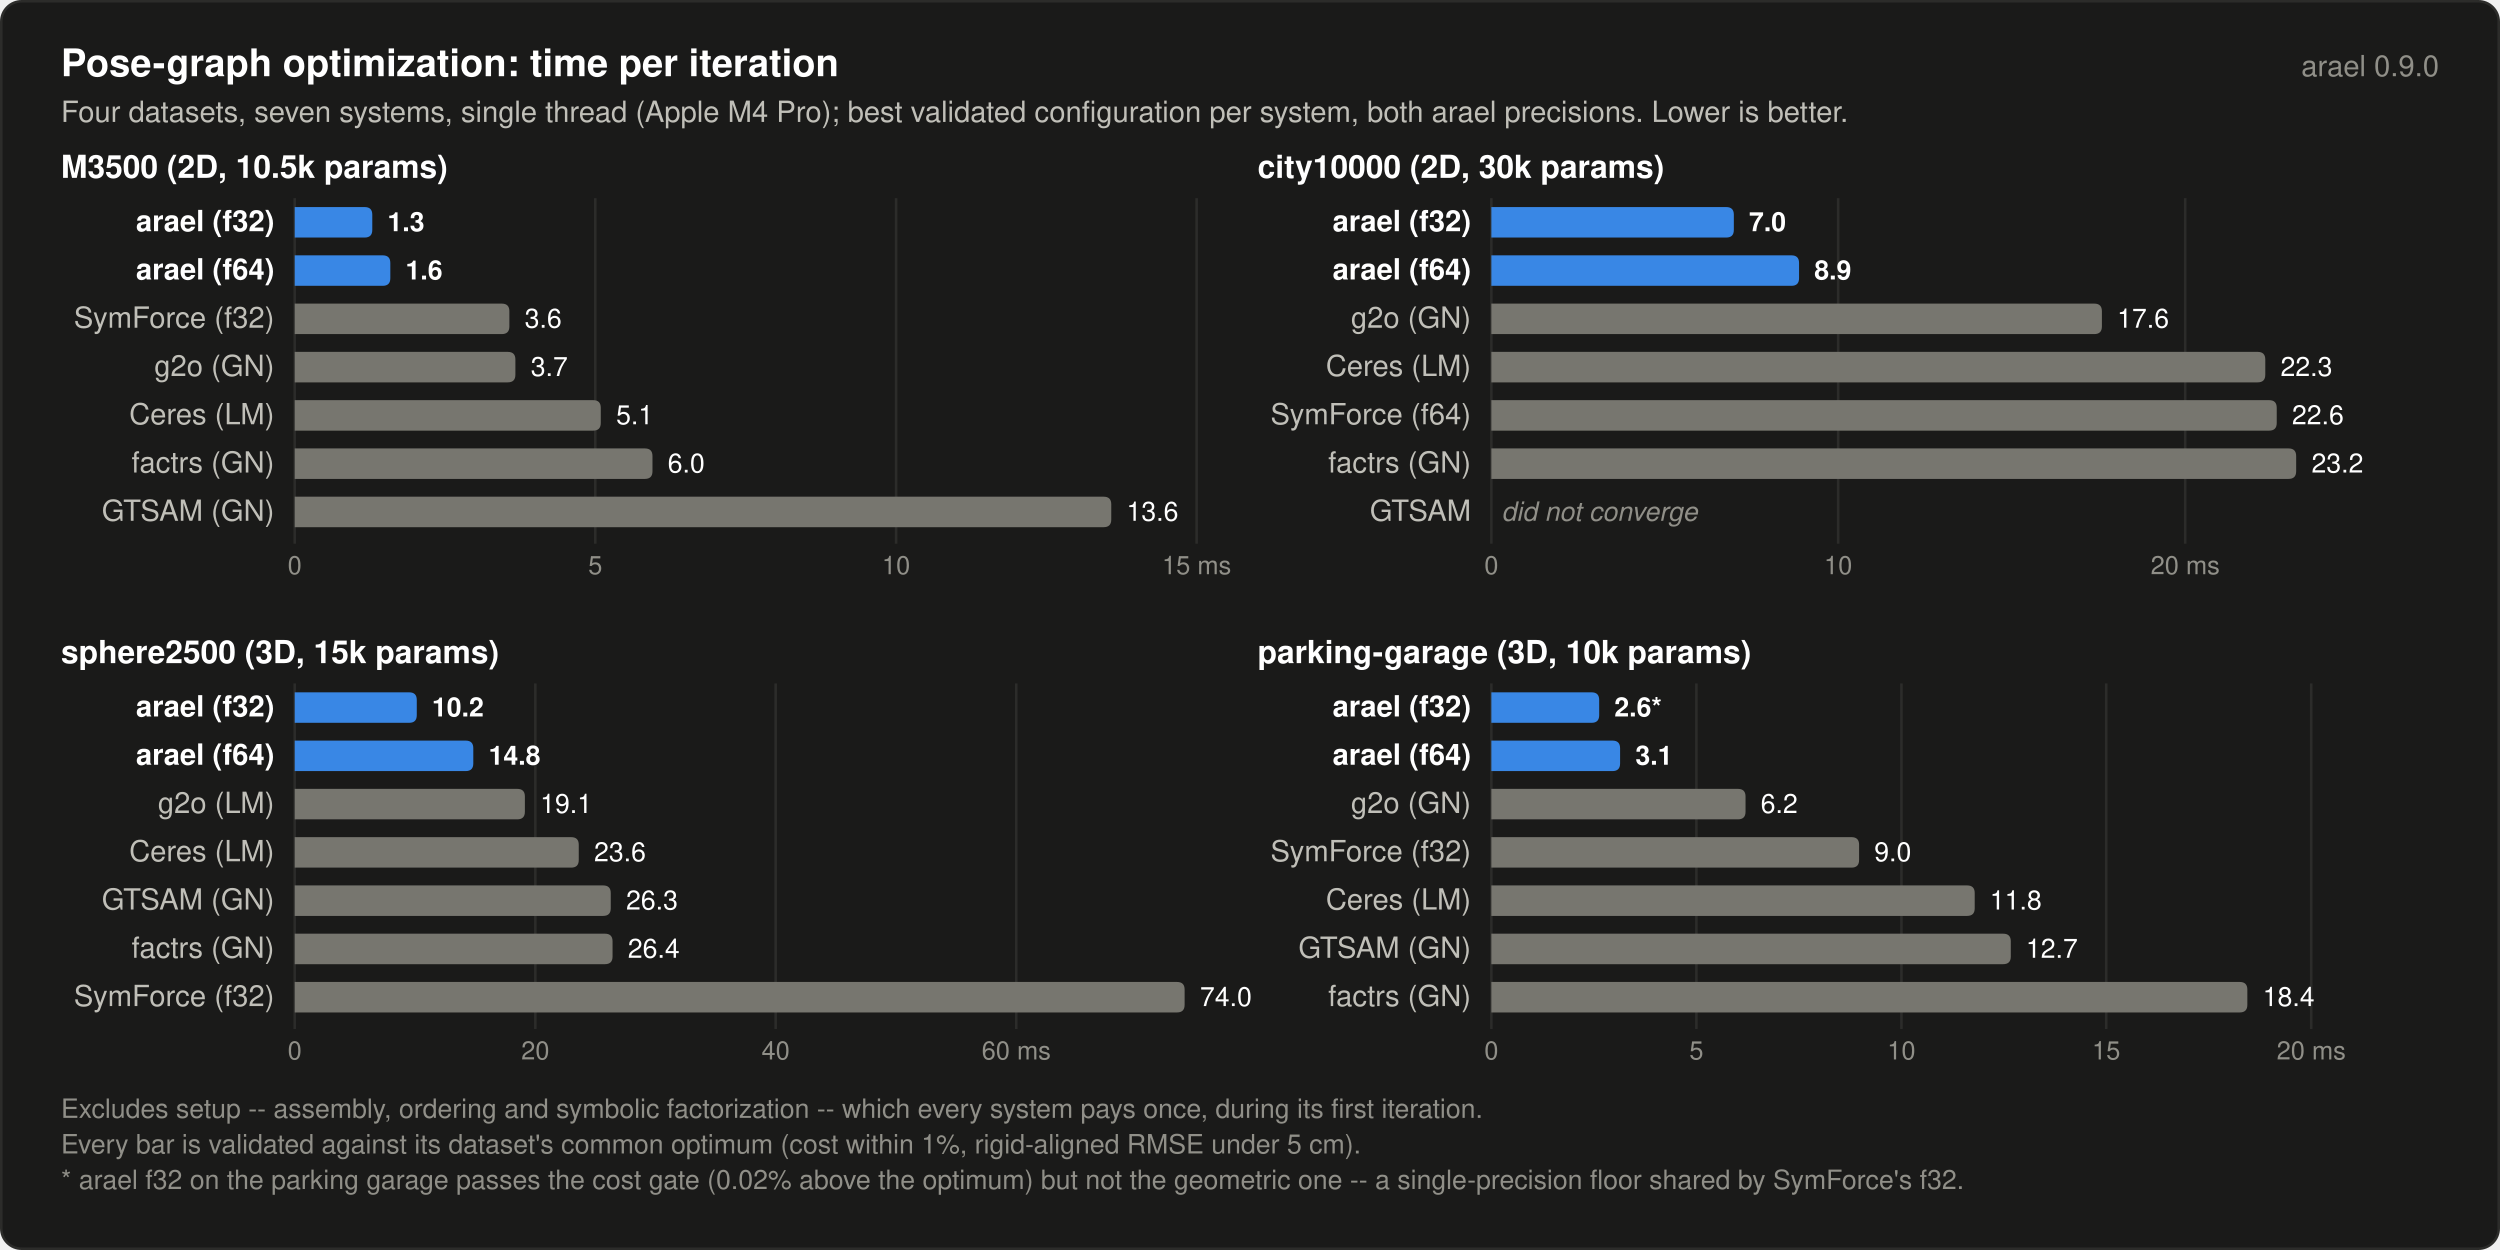
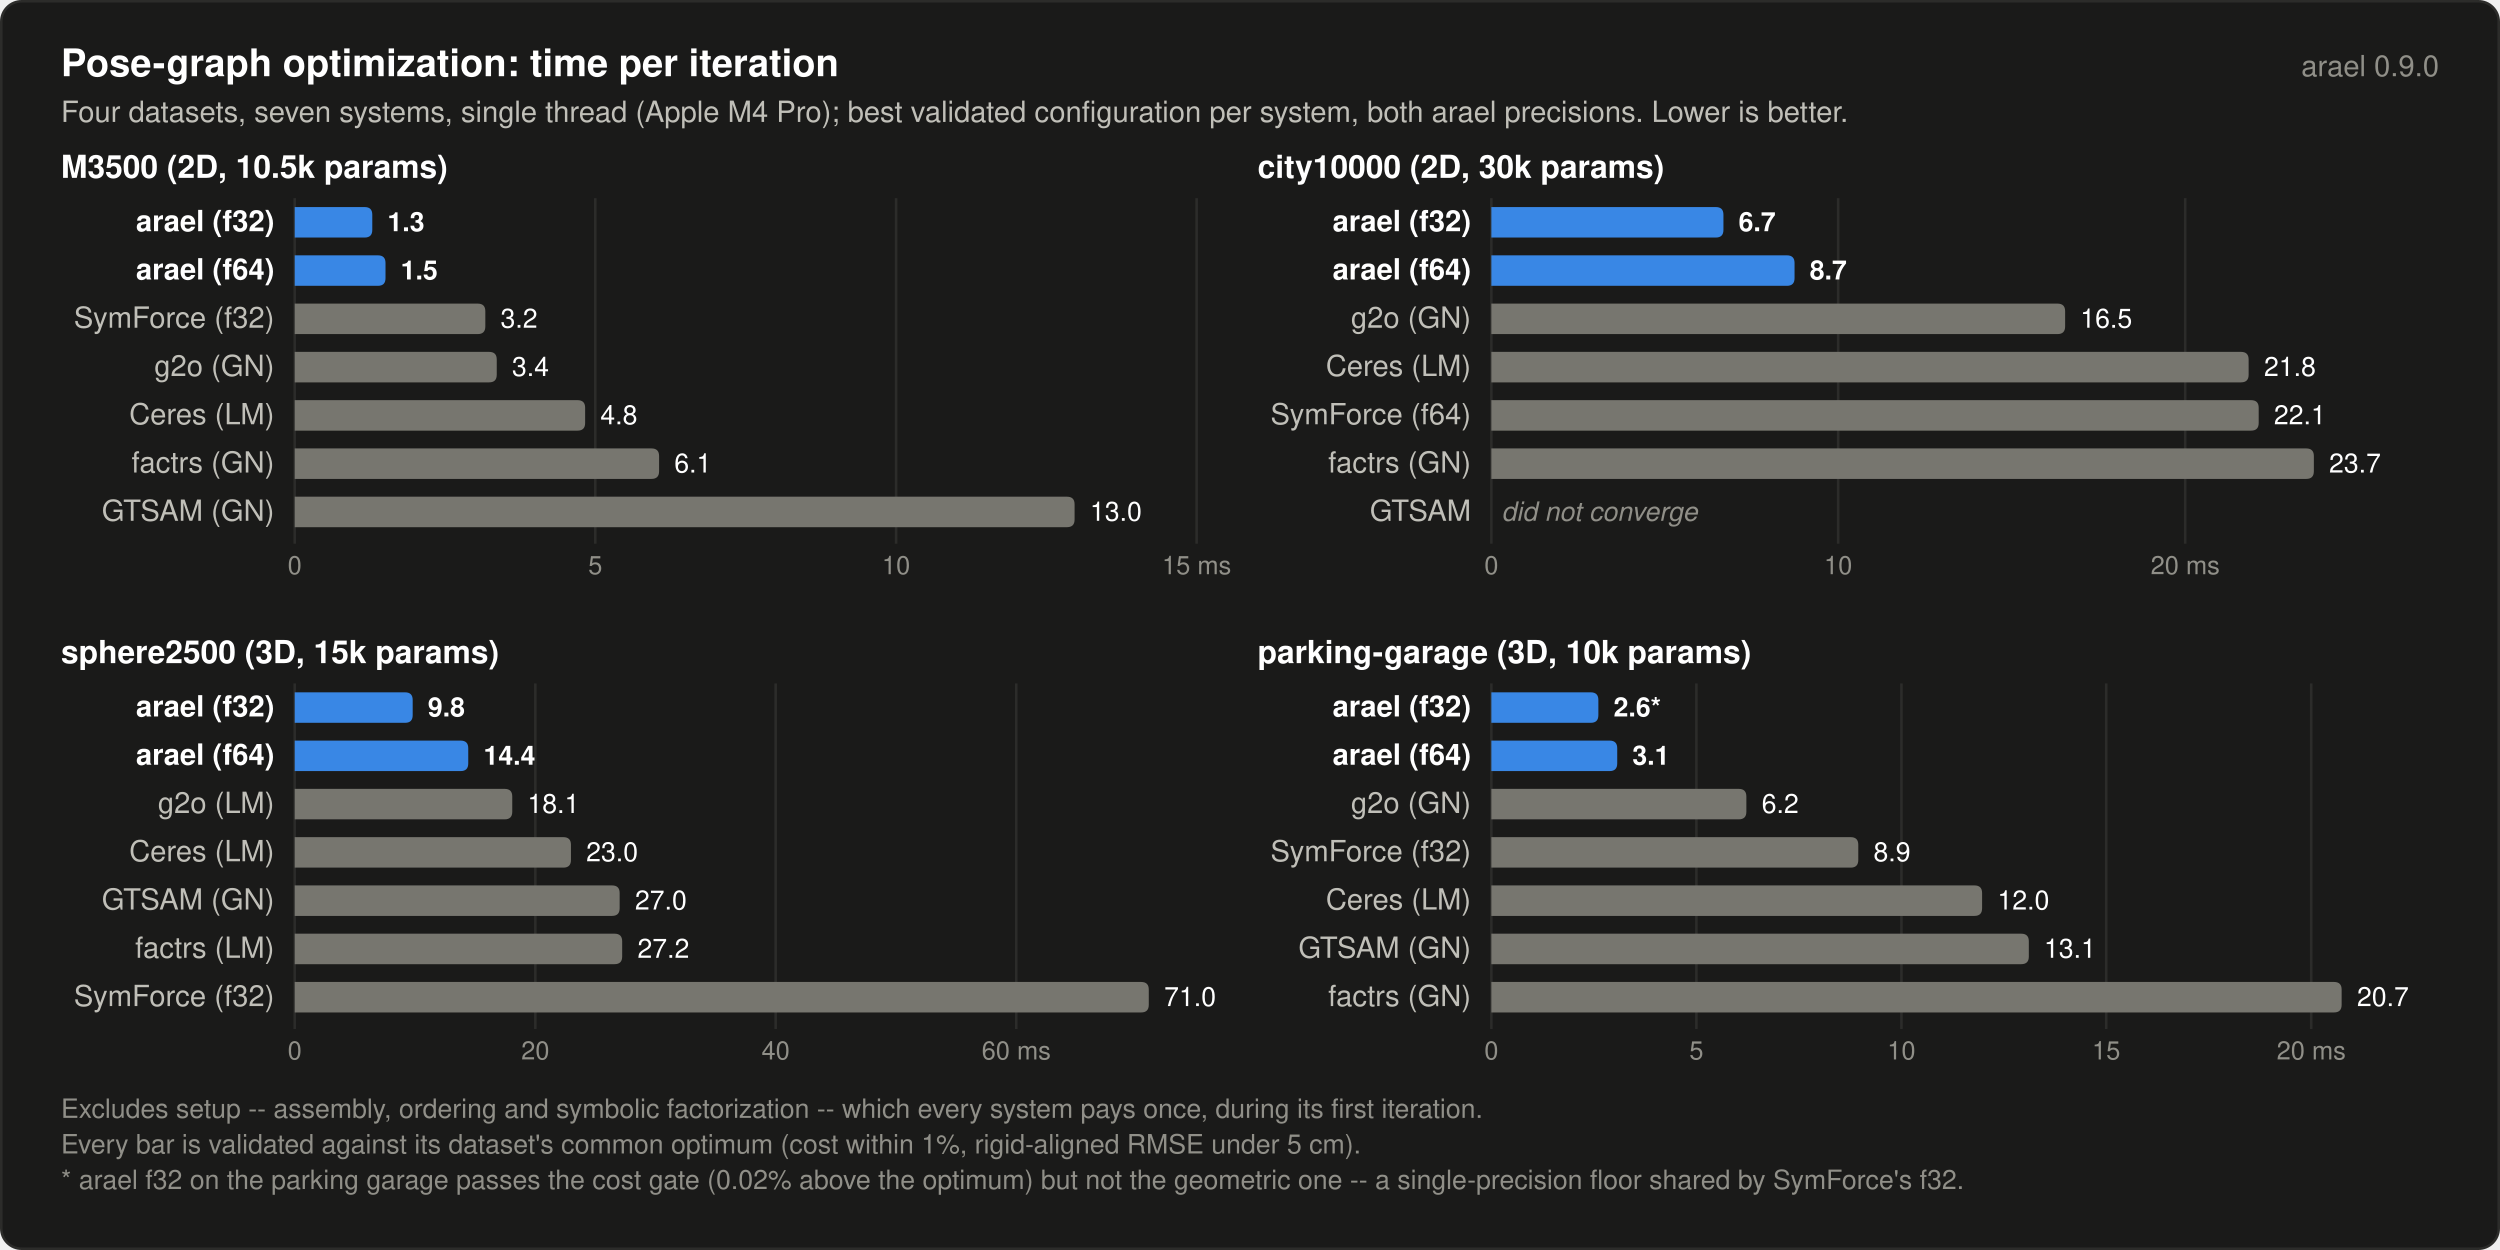
<svg xmlns="http://www.w3.org/2000/svg" width="984" height="492" viewBox="0 0 984 492" font-family="ui-sans-serif, system-ui, -apple-system, 'Segoe UI', Helvetica, Arial, sans-serif">
  <rect x="0.5" y="0.5" width="983" height="491" rx="8" fill="#1a1a19" stroke="#2c2c2a" />
  <text x="24" y="30" font-size="15" font-weight="600" fill="#ffffff">Pose-graph optimization: time per iteration</text>
  <text x="960" y="30" font-size="11.5" text-anchor="end" fill="#908f88">arael 0.9.0</text>
  <text x="24" y="48" font-size="11.5" fill="#c0bfb8">Four datasets, seven systems, single thread (Apple M4 Pro); best validated configuration per system, both arael precisions. Lower is better.</text>
  <text x="24" y="70" font-size="12.5" font-weight="600" fill="#ffffff">M3500 (2D, 10.5k params)</text>
  <line x1="116.0" y1="78" x2="116.0" y2="214" stroke="#2c2c2a" stroke-width="1" />
  <text x="116.0" y="226" font-size="10" text-anchor="middle" fill="#908f88">0</text>
  <line x1="234.3" y1="78" x2="234.3" y2="214" stroke="#2c2c2a" stroke-width="1" />
  <text x="234.3" y="226" font-size="10" text-anchor="middle" fill="#908f88">5</text>
  <line x1="352.7" y1="78" x2="352.7" y2="214" stroke="#2c2c2a" stroke-width="1" />
  <text x="352.7" y="226" font-size="10" text-anchor="middle" fill="#908f88">10</text>
  <line x1="471.0" y1="78" x2="471.0" y2="214" stroke="#2c2c2a" stroke-width="1" />
  <text x="471.0" y="226" font-size="10" text-anchor="middle" fill="#908f88">15 ms</text>
  <text x="108" y="91.0" font-size="11.5" text-anchor="end" font-weight="600" fill="#ffffff">arael (f32)</text>
  <path d="M116,81.5 L143.53,81.5 Q146.53,81.5 146.53,84.5 L146.53,90.5 Q146.53,93.5 143.53,93.5 L116,93.5 Z" fill="#3987e5" />
  <text x="152.5" y="91.0" font-size="10.5" font-weight="600" fill="#ffffff">1.3</text>
  <text x="108" y="110.0" font-size="11.5" text-anchor="end" font-weight="600" fill="#ffffff">arael (f64)</text>
-   <path d="M116,100.5 L150.63,100.5 Q153.63,100.5 153.63,103.5 L153.63,109.5 Q153.63,112.5 150.63,112.5 L116,112.5 Z" fill="#3987e5" />
-   <text x="159.6" y="110.0" font-size="10.5" font-weight="600" fill="#ffffff">1.6</text>
+   <path d="M116,100.5 L148.737,100.5 Q151.737,100.5 151.737,103.5 L151.737,109.5 Q151.737,112.5 148.737,112.5 L116,112.5 Z" fill="#3987e5" />
+   <text x="157.7" y="110.0" font-size="10.5" font-weight="600" fill="#ffffff">1.5</text>
  <text x="108" y="129.0" font-size="11.5" text-anchor="end" fill="#c0bfb8">SymForce (f32)</text>
-   <path d="M116,119.5 L197.49,119.5 Q200.49,119.5 200.49,122.5 L200.49,128.5 Q200.49,131.5 197.49,131.5 L116,131.5 Z" fill="#77766f" />
-   <text x="206.5" y="129.0" font-size="10.5" fill="#ffffff">3.6</text>
+   <path d="M116,119.5 L188.023,119.5 Q191.023,119.5 191.023,122.5 L191.023,128.5 Q191.023,131.5 188.023,131.5 L116,131.5 Z" fill="#77766f" />
+   <text x="197.0" y="129.0" font-size="10.5" fill="#ffffff">3.2</text>
  <text x="108" y="148.0" font-size="11.5" text-anchor="end" fill="#c0bfb8">g2o (GN)</text>
-   <path d="M116,138.5 L199.857,138.5 Q202.857,138.5 202.857,141.5 L202.857,147.5 Q202.857,150.5 199.857,150.5 L116,150.5 Z" fill="#77766f" />
-   <text x="208.9" y="148.0" font-size="10.5" fill="#ffffff">3.7</text>
+   <path d="M116,138.5 L192.52,138.5 Q195.52,138.5 195.52,141.5 L195.52,147.5 Q195.52,150.5 192.52,150.5 L116,150.5 Z" fill="#77766f" />
+   <text x="201.5" y="148.0" font-size="10.5" fill="#ffffff">3.4</text>
  <text x="108" y="167.0" font-size="11.5" text-anchor="end" fill="#c0bfb8">Ceres (LM)</text>
-   <path d="M116,157.5 L233.463,157.5 Q236.463,157.5 236.463,160.5 L236.463,166.5 Q236.463,169.5 233.463,169.5 L116,169.5 Z" fill="#77766f" />
-   <text x="242.5" y="167.0" font-size="10.5" fill="#ffffff">5.1</text>
+   <path d="M116,157.5 L227.31,157.5 Q230.31,157.5 230.31,160.5 L230.31,166.5 Q230.31,169.5 227.31,169.5 L116,169.5 Z" fill="#77766f" />
+   <text x="236.3" y="167.0" font-size="10.5" fill="#ffffff">4.8</text>
  <text x="108" y="186.0" font-size="11.5" text-anchor="end" fill="#c0bfb8">factrs (GN)</text>
-   <path d="M116,176.5 L253.817,176.5 Q256.817,176.5 256.817,179.5 L256.817,185.5 Q256.817,188.5 253.817,188.5 L116,188.5 Z" fill="#77766f" />
-   <text x="262.8" y="186.0" font-size="10.5" fill="#ffffff">6.0</text>
+   <path d="M116,176.5 L256.42,176.5 Q259.42,176.5 259.42,179.5 L259.42,185.5 Q259.42,188.5 256.42,188.5 L116,188.5 Z" fill="#77766f" />
+   <text x="265.4" y="186.0" font-size="10.5" fill="#ffffff">6.1</text>
  <text x="108" y="205.0" font-size="11.5" text-anchor="end" fill="#c0bfb8">GTSAM (GN)</text>
-   <path d="M116,195.5 L434.393,195.5 Q437.393,195.5 437.393,198.5 L437.393,204.5 Q437.393,207.5 434.393,207.5 L116,207.5 Z" fill="#77766f" />
-   <text x="443.4" y="205.0" font-size="10.5" fill="#ffffff">13.6</text>
+   <path d="M116,195.5 L419.957,195.5 Q422.957,195.5 422.957,198.5 L422.957,204.5 Q422.957,207.5 419.957,207.5 L116,207.5 Z" fill="#77766f" />
+   <text x="429.0" y="205.0" font-size="10.5" fill="#ffffff">13.0</text>
  <text x="495" y="70" font-size="12.5" font-weight="600" fill="#ffffff">city10000 (2D, 30k params)</text>
  <line x1="587.0" y1="78" x2="587.0" y2="214" stroke="#2c2c2a" stroke-width="1" />
  <text x="587.0" y="226" font-size="10" text-anchor="middle" fill="#908f88">0</text>
  <line x1="723.5" y1="78" x2="723.5" y2="214" stroke="#2c2c2a" stroke-width="1" />
  <text x="723.5" y="226" font-size="10" text-anchor="middle" fill="#908f88">10</text>
  <line x1="860.1" y1="78" x2="860.1" y2="214" stroke="#2c2c2a" stroke-width="1" />
  <text x="860.1" y="226" font-size="10" text-anchor="middle" fill="#908f88">20 ms</text>
  <text x="579" y="91.0" font-size="11.5" text-anchor="end" font-weight="600" fill="#ffffff">arael (f32)</text>
-   <path d="M587,81.5 L679.44,81.5 Q682.44,81.5 682.44,84.5 L682.44,90.5 Q682.44,93.5 679.44,93.5 L587,93.5 Z" fill="#3987e5" />
-   <text x="688.4" y="91.0" font-size="10.5" font-weight="600" fill="#ffffff">7.0</text>
+   <path d="M587,81.5 L675.344,81.5 Q678.344,81.5 678.344,84.5 L678.344,90.5 Q678.344,93.5 675.344,93.5 L587,93.5 Z" fill="#3987e5" />
+   <text x="684.3" y="91.0" font-size="10.5" font-weight="600" fill="#ffffff">6.7</text>
  <text x="579" y="110.0" font-size="11.5" text-anchor="end" font-weight="600" fill="#ffffff">arael (f64)</text>
-   <path d="M587,100.5 L705.11,100.5 Q708.11,100.5 708.11,103.5 L708.11,109.5 Q708.11,112.5 705.11,112.5 L587,112.5 Z" fill="#3987e5" />
-   <text x="714.1" y="110.0" font-size="10.5" font-weight="600" fill="#ffffff">8.9</text>
+   <path d="M587,100.5 L703.335,100.5 Q706.335,100.5 706.335,103.5 L706.335,109.5 Q706.335,112.5 703.335,112.5 L587,112.5 Z" fill="#3987e5" />
+   <text x="712.3" y="110.0" font-size="10.5" font-weight="600" fill="#ffffff">8.7</text>
  <text x="579" y="129.0" font-size="11.5" text-anchor="end" fill="#c0bfb8">g2o (GN)</text>
-   <path d="M587,119.5 L824.308,119.5 Q827.308,119.5 827.308,122.5 L827.308,128.5 Q827.308,131.5 824.308,131.5 L587,131.5 Z" fill="#77766f" />
-   <text x="833.3" y="129.0" font-size="10.5" fill="#ffffff">17.6</text>
+   <path d="M587,119.5 L809.835,119.5 Q812.835,119.5 812.835,122.5 L812.835,128.5 Q812.835,131.5 809.835,131.5 L587,131.5 Z" fill="#77766f" />
+   <text x="818.8" y="129.0" font-size="10.5" fill="#ffffff">16.5</text>
  <text x="579" y="148.0" font-size="11.5" text-anchor="end" fill="#c0bfb8">Ceres (LM)</text>
-   <path d="M587,138.5 L888.617,138.5 Q891.617,138.5 891.617,141.5 L891.617,147.5 Q891.617,150.5 888.617,150.5 L587,150.5 Z" fill="#77766f" />
-   <text x="897.6" y="148.0" font-size="10.5" fill="#ffffff">22.3</text>
+   <path d="M587,138.5 L882.063,138.5 Q885.063,138.5 885.063,141.5 L885.063,147.5 Q885.063,150.5 882.063,150.5 L587,150.5 Z" fill="#77766f" />
+   <text x="891.1" y="148.0" font-size="10.5" fill="#ffffff">21.8</text>
  <text x="579" y="167.0" font-size="11.5" text-anchor="end" fill="#c0bfb8">SymForce (f64)</text>
-   <path d="M587,157.5 L893.123,157.5 Q896.123,157.5 896.123,160.5 L896.123,166.5 Q896.123,169.5 893.123,169.5 L587,169.5 Z" fill="#77766f" />
-   <text x="902.1" y="167.0" font-size="10.5" fill="#ffffff">22.6</text>
+   <path d="M587,157.5 L886.023,157.5 Q889.023,157.5 889.023,160.5 L889.023,166.5 Q889.023,169.5 886.023,169.5 L587,169.5 Z" fill="#77766f" />
+   <text x="895.0" y="167.0" font-size="10.5" fill="#ffffff">22.1</text>
  <text x="579" y="186.0" font-size="11.5" text-anchor="end" fill="#c0bfb8">factrs (GN)</text>
-   <path d="M587,176.5 L900.769,176.5 Q903.769,176.5 903.769,179.5 L903.769,185.5 Q903.769,188.5 900.769,188.5 L587,188.5 Z" fill="#77766f" />
-   <text x="909.8" y="186.0" font-size="10.5" fill="#ffffff">23.2</text>
+   <path d="M587,176.5 L907.733,176.5 Q910.733,176.5 910.733,179.5 L910.733,185.5 Q910.733,188.5 907.733,188.5 L587,188.5 Z" fill="#77766f" />
+   <text x="916.7" y="186.0" font-size="10.5" fill="#ffffff">23.7</text>
  <text x="579" y="205.0" font-size="11.5" text-anchor="end" fill="#c0bfb8">GTSAM</text>
  <text x="591" y="205.0" font-size="10.5" font-style="italic" fill="#908f88">did not converge</text>
  <text x="24" y="261" font-size="12.5" font-weight="600" fill="#ffffff">sphere2500 (3D, 15k params)</text>
  <line x1="116.0" y1="269" x2="116.0" y2="405" stroke="#2c2c2a" stroke-width="1" />
  <text x="116.0" y="417" font-size="10" text-anchor="middle" fill="#908f88">0</text>
  <line x1="210.7" y1="269" x2="210.7" y2="405" stroke="#2c2c2a" stroke-width="1" />
  <text x="210.7" y="417" font-size="10" text-anchor="middle" fill="#908f88">20</text>
  <line x1="305.3" y1="269" x2="305.3" y2="405" stroke="#2c2c2a" stroke-width="1" />
  <text x="305.3" y="417" font-size="10" text-anchor="middle" fill="#908f88">40</text>
  <line x1="400.0" y1="269" x2="400.0" y2="405" stroke="#2c2c2a" stroke-width="1" />
  <text x="400.0" y="417" font-size="10" text-anchor="middle" fill="#908f88">60 ms</text>
  <text x="108" y="282.0" font-size="11.5" text-anchor="end" font-weight="600" fill="#ffffff">arael (f32)</text>
-   <path d="M116,272.5 L161.043,272.5 Q164.043,272.5 164.043,275.5 L164.043,281.5 Q164.043,284.5 161.043,284.5 L116,284.5 Z" fill="#3987e5" />
-   <text x="170.0" y="282.0" font-size="10.5" font-weight="600" fill="#ffffff">10.2</text>
+   <path d="M116,272.5 L159.434,272.5 Q162.434,272.5 162.434,275.5 L162.434,281.5 Q162.434,284.5 159.434,284.5 L116,284.5 Z" fill="#3987e5" />
+   <text x="168.4" y="282.0" font-size="10.5" font-weight="600" fill="#ffffff">9.8</text>
  <text x="108" y="301.0" font-size="11.5" text-anchor="end" font-weight="600" fill="#ffffff">arael (f64)</text>
-   <path d="M116,291.5 L183.29,291.5 Q186.29,291.5 186.29,294.5 L186.29,300.5 Q186.29,303.5 183.29,303.5 L116,303.5 Z" fill="#3987e5" />
-   <text x="192.3" y="301.0" font-size="10.5" font-weight="600" fill="#ffffff">14.8</text>
+   <path d="M116,291.5 L181.302,291.5 Q184.302,291.5 184.302,294.5 L184.302,300.5 Q184.302,303.5 181.302,303.5 L116,303.5 Z" fill="#3987e5" />
+   <text x="190.3" y="301.0" font-size="10.5" font-weight="600" fill="#ffffff">14.4</text>
  <text x="108" y="320.0" font-size="11.5" text-anchor="end" fill="#c0bfb8">g2o (LM)</text>
-   <path d="M116,310.5 L203.596,310.5 Q206.596,310.5 206.596,313.5 L206.596,319.5 Q206.596,322.5 203.596,322.5 L116,322.5 Z" fill="#77766f" />
-   <text x="212.6" y="320.0" font-size="10.5" fill="#ffffff">19.1</text>
+   <path d="M116,310.5 L198.626,310.5 Q201.626,310.5 201.626,313.5 L201.626,319.5 Q201.626,322.5 198.626,322.5 L116,322.5 Z" fill="#77766f" />
+   <text x="207.6" y="320.0" font-size="10.5" fill="#ffffff">18.1</text>
  <text x="108" y="339.0" font-size="11.5" text-anchor="end" fill="#c0bfb8">Ceres (LM)</text>
-   <path d="M116,329.5 L224.801,329.5 Q227.801,329.5 227.801,332.5 L227.801,338.5 Q227.801,341.5 224.801,341.5 L116,341.5 Z" fill="#77766f" />
-   <text x="233.8" y="339.0" font-size="10.5" fill="#ffffff">23.6</text>
+   <path d="M116,329.5 L221.725,329.5 Q224.725,329.5 224.725,332.5 L224.725,338.5 Q224.725,341.5 221.725,341.5 L116,341.5 Z" fill="#77766f" />
+   <text x="230.7" y="339.0" font-size="10.5" fill="#ffffff">23.0</text>
  <text x="108" y="358.0" font-size="11.5" text-anchor="end" fill="#c0bfb8">GTSAM (GN)</text>
-   <path d="M116,348.5 L237.392,348.5 Q240.392,348.5 240.392,351.5 L240.392,357.5 Q240.392,360.5 237.392,360.5 L116,360.5 Z" fill="#77766f" />
-   <text x="246.4" y="358.0" font-size="10.5" fill="#ffffff">26.3</text>
-   <text x="108" y="377.0" font-size="11.5" text-anchor="end" fill="#c0bfb8">factrs (GN)</text>
-   <path d="M116,367.5 L238.102,367.5 Q241.102,367.5 241.102,370.5 L241.102,376.5 Q241.102,379.5 238.102,379.5 L116,379.5 Z" fill="#77766f" />
-   <text x="247.1" y="377.0" font-size="10.5" fill="#ffffff">26.4</text>
+   <path d="M116,348.5 L240.895,348.5 Q243.895,348.5 243.895,351.5 L243.895,357.5 Q243.895,360.5 240.895,360.5 L116,360.5 Z" fill="#77766f" />
+   <text x="249.9" y="358.0" font-size="10.5" fill="#ffffff">27.0</text>
+   <text x="108" y="377.0" font-size="11.5" text-anchor="end" fill="#c0bfb8">factrs (LM)</text>
+   <path d="M116,367.5 L241.889,367.5 Q244.889,367.5 244.889,370.5 L244.889,376.5 Q244.889,379.5 241.889,379.5 L116,379.5 Z" fill="#77766f" />
+   <text x="250.9" y="377.0" font-size="10.5" fill="#ffffff">27.2</text>
  <text x="108" y="396.0" font-size="11.5" text-anchor="end" fill="#c0bfb8">SymForce (f32)</text>
-   <path d="M116,386.5 L463.267,386.5 Q466.267,386.5 466.267,389.5 L466.267,395.5 Q466.267,398.5 463.267,398.5 L116,398.5 Z" fill="#77766f" />
-   <text x="472.3" y="396.0" font-size="10.5" fill="#ffffff">74.0</text>
+   <path d="M116,386.5 L449.161,386.5 Q452.161,386.5 452.161,389.5 L452.161,395.5 Q452.161,398.5 449.161,398.5 L116,398.5 Z" fill="#77766f" />
+   <text x="458.2" y="396.0" font-size="10.5" fill="#ffffff">71.0</text>
  <text x="495" y="261" font-size="12.5" font-weight="600" fill="#ffffff">parking-garage (3D, 10k params)</text>
  <line x1="587.0" y1="269" x2="587.0" y2="405" stroke="#2c2c2a" stroke-width="1" />
  <text x="587.0" y="417" font-size="10" text-anchor="middle" fill="#908f88">0</text>
  <line x1="667.7" y1="269" x2="667.7" y2="405" stroke="#2c2c2a" stroke-width="1" />
  <text x="667.7" y="417" font-size="10" text-anchor="middle" fill="#908f88">5</text>
  <line x1="748.4" y1="269" x2="748.4" y2="405" stroke="#2c2c2a" stroke-width="1" />
  <text x="748.4" y="417" font-size="10" text-anchor="middle" fill="#908f88">10</text>
  <line x1="829.0" y1="269" x2="829.0" y2="405" stroke="#2c2c2a" stroke-width="1" />
  <text x="829.0" y="417" font-size="10" text-anchor="middle" fill="#908f88">15</text>
  <line x1="909.7" y1="269" x2="909.7" y2="405" stroke="#2c2c2a" stroke-width="1" />
  <text x="909.7" y="417" font-size="10" text-anchor="middle" fill="#908f88">20 ms</text>
  <text x="579" y="282.0" font-size="11.5" text-anchor="end" font-weight="600" fill="#ffffff">arael (f32)</text>
-   <path d="M587,272.5 L626.439,272.5 Q629.439,272.5 629.439,275.5 L629.439,281.5 Q629.439,284.5 626.439,284.5 L587,284.5 Z" fill="#3987e5" />
-   <text x="635.4" y="282.0" font-size="10.5" font-weight="600" fill="#ffffff">2.6*</text>
+   <path d="M587,272.5 L626.116,272.5 Q629.116,272.5 629.116,275.5 L629.116,281.5 Q629.116,284.5 626.116,284.5 L587,284.5 Z" fill="#3987e5" />
+   <text x="635.1" y="282.0" font-size="10.5" font-weight="600" fill="#ffffff">2.6*</text>
  <text x="579" y="301.0" font-size="11.5" text-anchor="end" font-weight="600" fill="#ffffff">arael (f64)</text>
-   <path d="M587,291.5 L634.668,291.5 Q637.668,291.5 637.668,294.5 L637.668,300.5 Q637.668,303.5 634.668,303.5 L587,303.5 Z" fill="#3987e5" />
-   <text x="643.7" y="301.0" font-size="10.5" font-weight="600" fill="#ffffff">3.1</text>
+   <path d="M587,291.5 L633.539,291.5 Q636.539,291.5 636.539,294.5 L636.539,300.5 Q636.539,303.5 633.539,303.5 L587,303.5 Z" fill="#3987e5" />
+   <text x="642.5" y="301.0" font-size="10.5" font-weight="600" fill="#ffffff">3.1</text>
  <text x="579" y="320.0" font-size="11.5" text-anchor="end" fill="#c0bfb8">g2o (GN)</text>
-   <path d="M587,310.5 L684.045,310.5 Q687.045,310.5 687.045,313.5 L687.045,319.5 Q687.045,322.5 684.045,322.5 L587,322.5 Z" fill="#77766f" />
-   <text x="693.0" y="320.0" font-size="10.5" fill="#ffffff">6.2</text>
+   <path d="M587,310.5 L684.368,310.5 Q687.368,310.5 687.368,313.5 L687.368,319.5 Q687.368,322.5 684.368,322.5 L587,322.5 Z" fill="#77766f" />
+   <text x="693.4" y="320.0" font-size="10.5" fill="#ffffff">6.2</text>
  <text x="579" y="339.0" font-size="11.5" text-anchor="end" fill="#c0bfb8">SymForce (f32)</text>
-   <path d="M587,329.5 L728.743,329.5 Q731.743,329.5 731.743,332.5 L731.743,338.5 Q731.743,341.5 728.743,341.5 L587,341.5 Z" fill="#77766f" />
-   <text x="737.7" y="339.0" font-size="10.5" fill="#ffffff">9.0</text>
+   <path d="M587,329.5 L728.42,329.5 Q731.42,329.5 731.42,332.5 L731.42,338.5 Q731.42,341.5 728.42,341.5 L587,341.5 Z" fill="#77766f" />
+   <text x="737.4" y="339.0" font-size="10.5" fill="#ffffff">8.9</text>
  <text x="579" y="358.0" font-size="11.5" text-anchor="end" fill="#c0bfb8">Ceres (LM)</text>
-   <path d="M587,348.5 L774.248,348.5 Q777.248,348.5 777.248,351.5 L777.248,357.5 Q777.248,360.5 774.248,360.5 L587,360.5 Z" fill="#77766f" />
-   <text x="783.2" y="358.0" font-size="10.5" fill="#ffffff">11.8</text>
+   <path d="M587,348.5 L777.152,348.5 Q780.152,348.5 780.152,351.5 L780.152,357.5 Q780.152,360.5 777.152,360.5 L587,360.5 Z" fill="#77766f" />
+   <text x="786.2" y="358.0" font-size="10.5" fill="#ffffff">12.0</text>
  <text x="579" y="377.0" font-size="11.5" text-anchor="end" fill="#c0bfb8">GTSAM (GN)</text>
-   <path d="M587,367.5 L788.448,367.5 Q791.448,367.5 791.448,370.5 L791.448,376.5 Q791.448,379.5 788.448,379.5 L587,379.5 Z" fill="#77766f" />
-   <text x="797.4" y="377.0" font-size="10.5" fill="#ffffff">12.7</text>
+   <path d="M587,367.5 L795.548,367.5 Q798.548,367.5 798.548,370.5 L798.548,376.5 Q798.548,379.5 795.548,379.5 L587,379.5 Z" fill="#77766f" />
+   <text x="804.5" y="377.0" font-size="10.5" fill="#ffffff">13.1</text>
  <text x="579" y="396.0" font-size="11.5" text-anchor="end" fill="#c0bfb8">factrs (GN)</text>
-   <path d="M587,386.5 L881.555,386.5 Q884.555,386.5 884.555,389.5 L884.555,395.5 Q884.555,398.5 881.555,398.5 L587,398.5 Z" fill="#77766f" />
-   <text x="890.6" y="396.0" font-size="10.5" fill="#ffffff">18.4</text>
+   <path d="M587,386.5 L918.668,386.5 Q921.668,386.5 921.668,389.5 L921.668,395.5 Q921.668,398.5 918.668,398.5 L587,398.5 Z" fill="#77766f" />
+   <text x="927.7" y="396.0" font-size="10.5" fill="#ffffff">20.7</text>
  <text x="24" y="440" font-size="10.5" fill="#908f88">Excludes setup -- assembly, ordering and symbolic factorization -- which every system pays once, during its first iteration.</text>
  <text x="24" y="454" font-size="10.5" fill="#908f88">Every bar is validated against its dataset's common optimum (cost within 1%, rigid-aligned RMSE under 5 cm).</text>
  <text x="24" y="468" font-size="10.5" fill="#908f88">* arael f32 on the parking garage passes the cost gate (0.02% above the optimum) but not the geometric one -- a single-precision floor shared by SymForce's f32.</text>
</svg>
